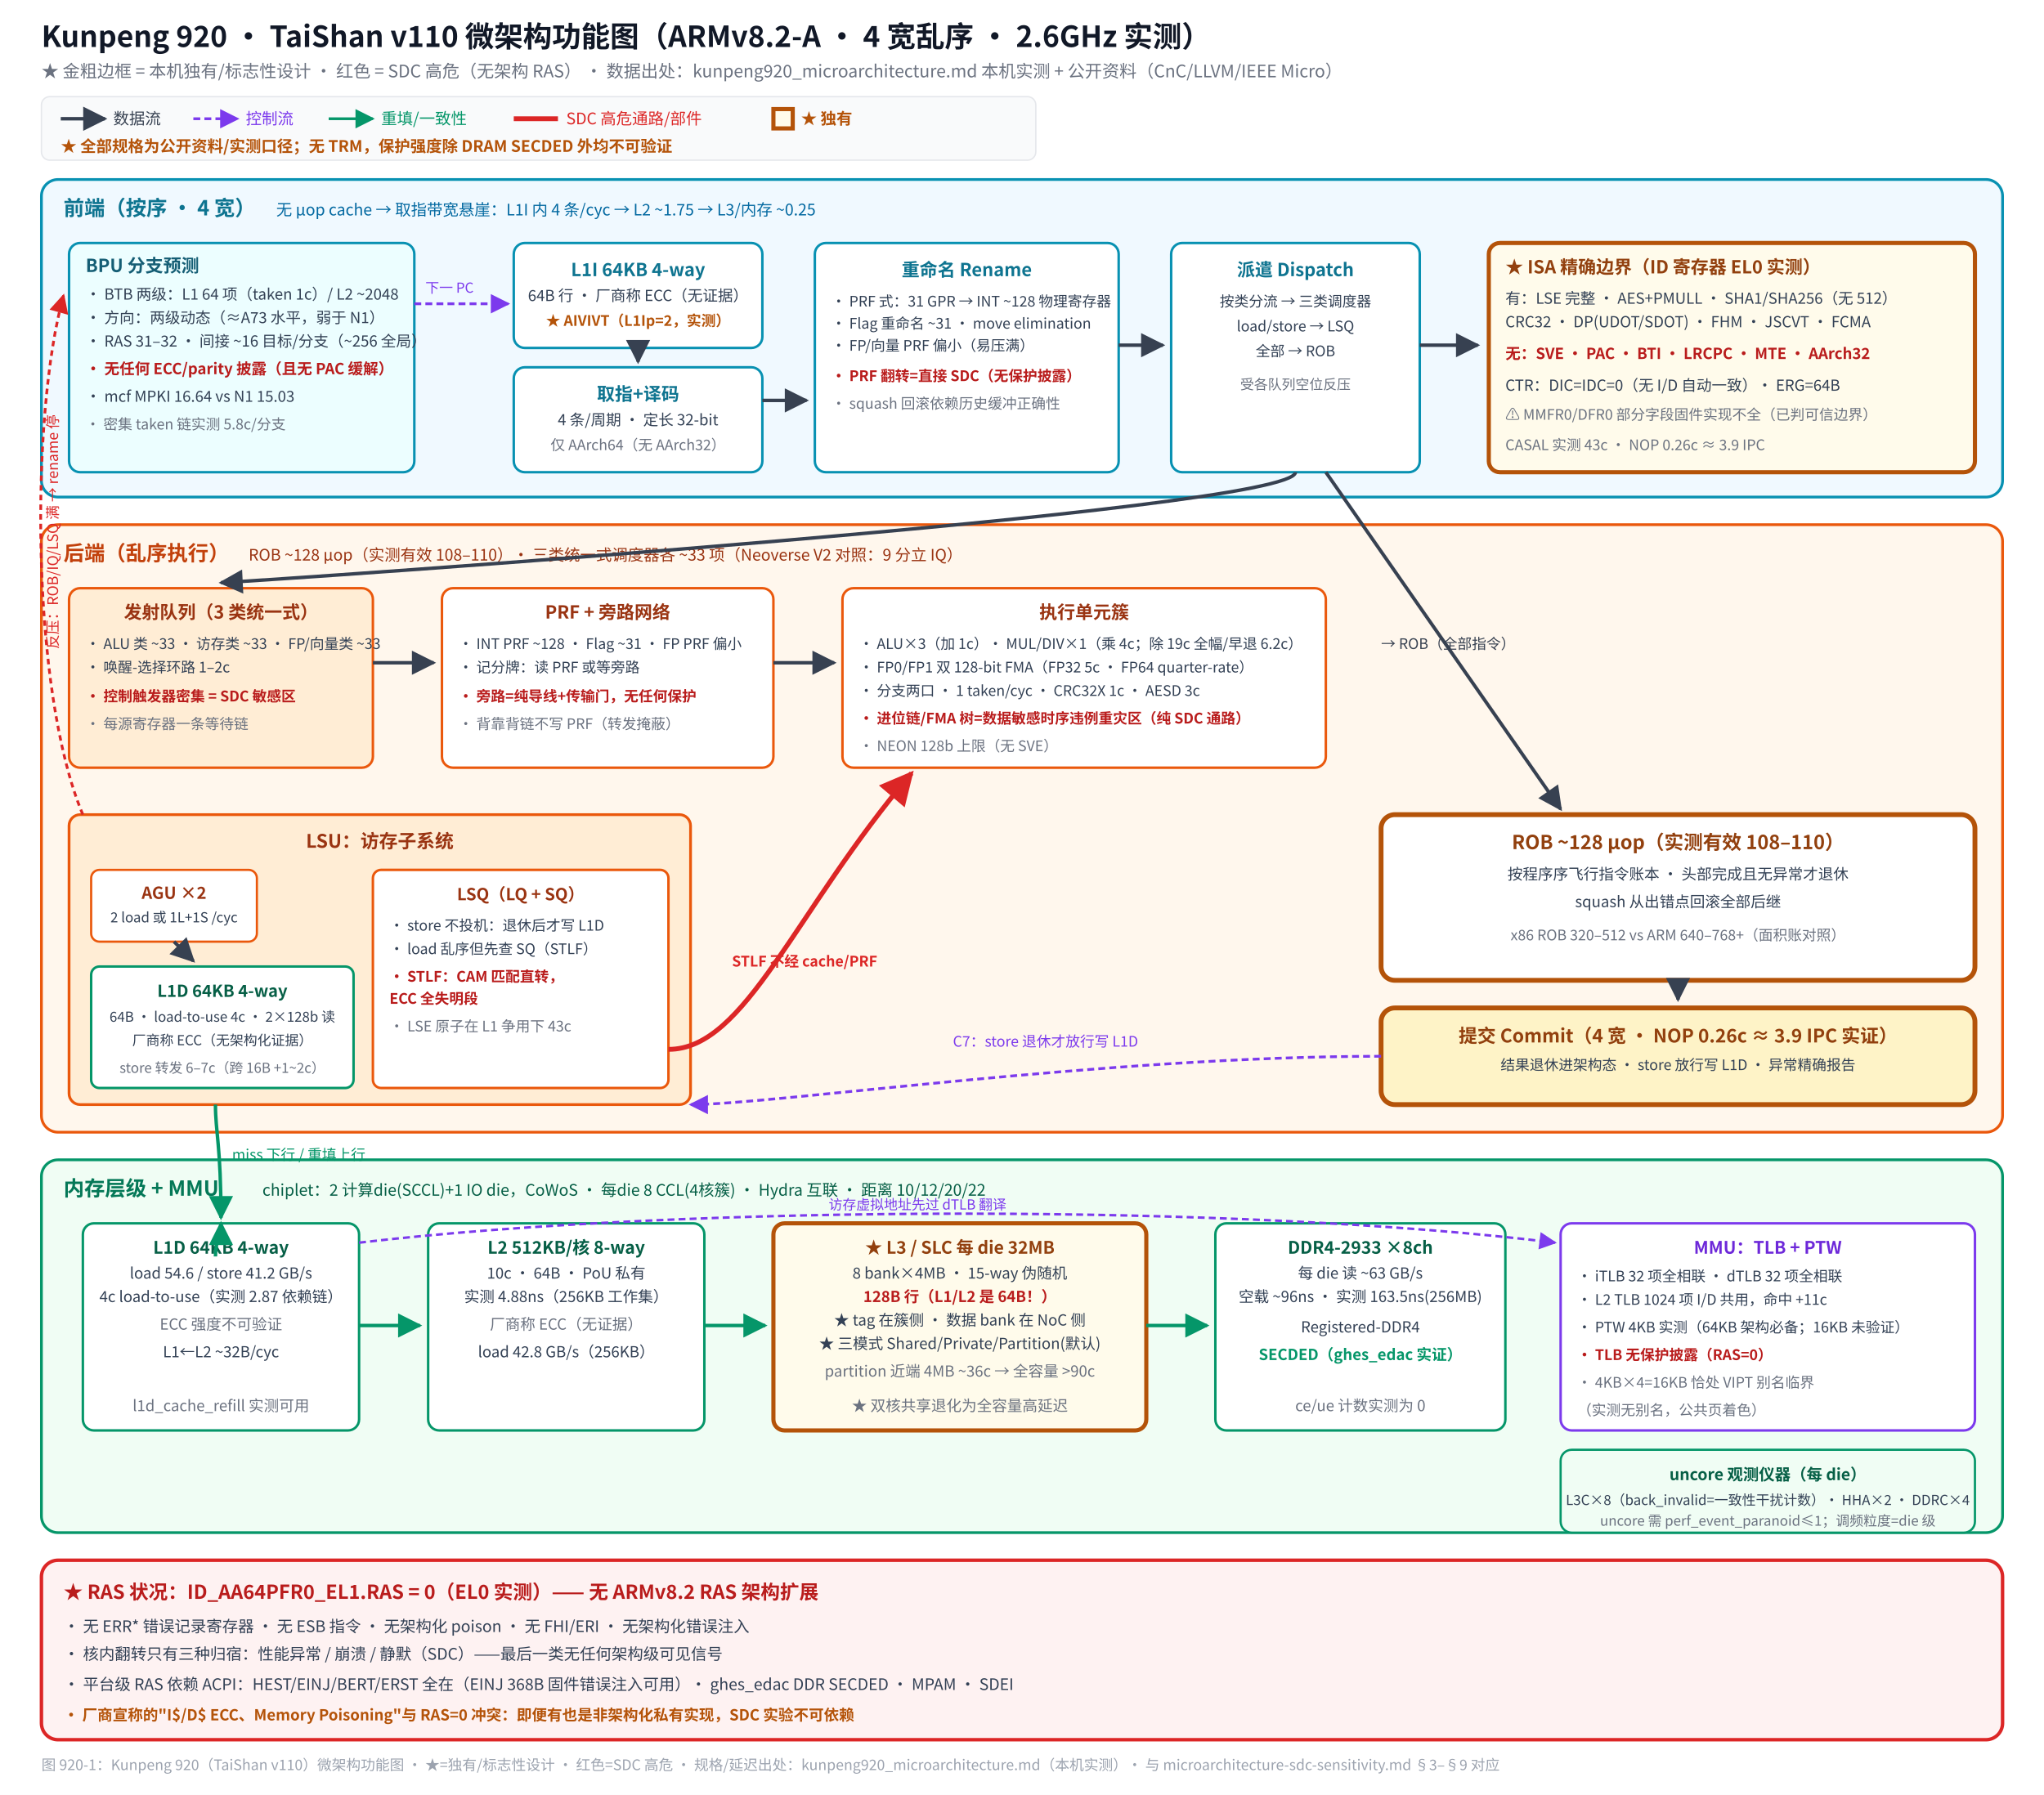
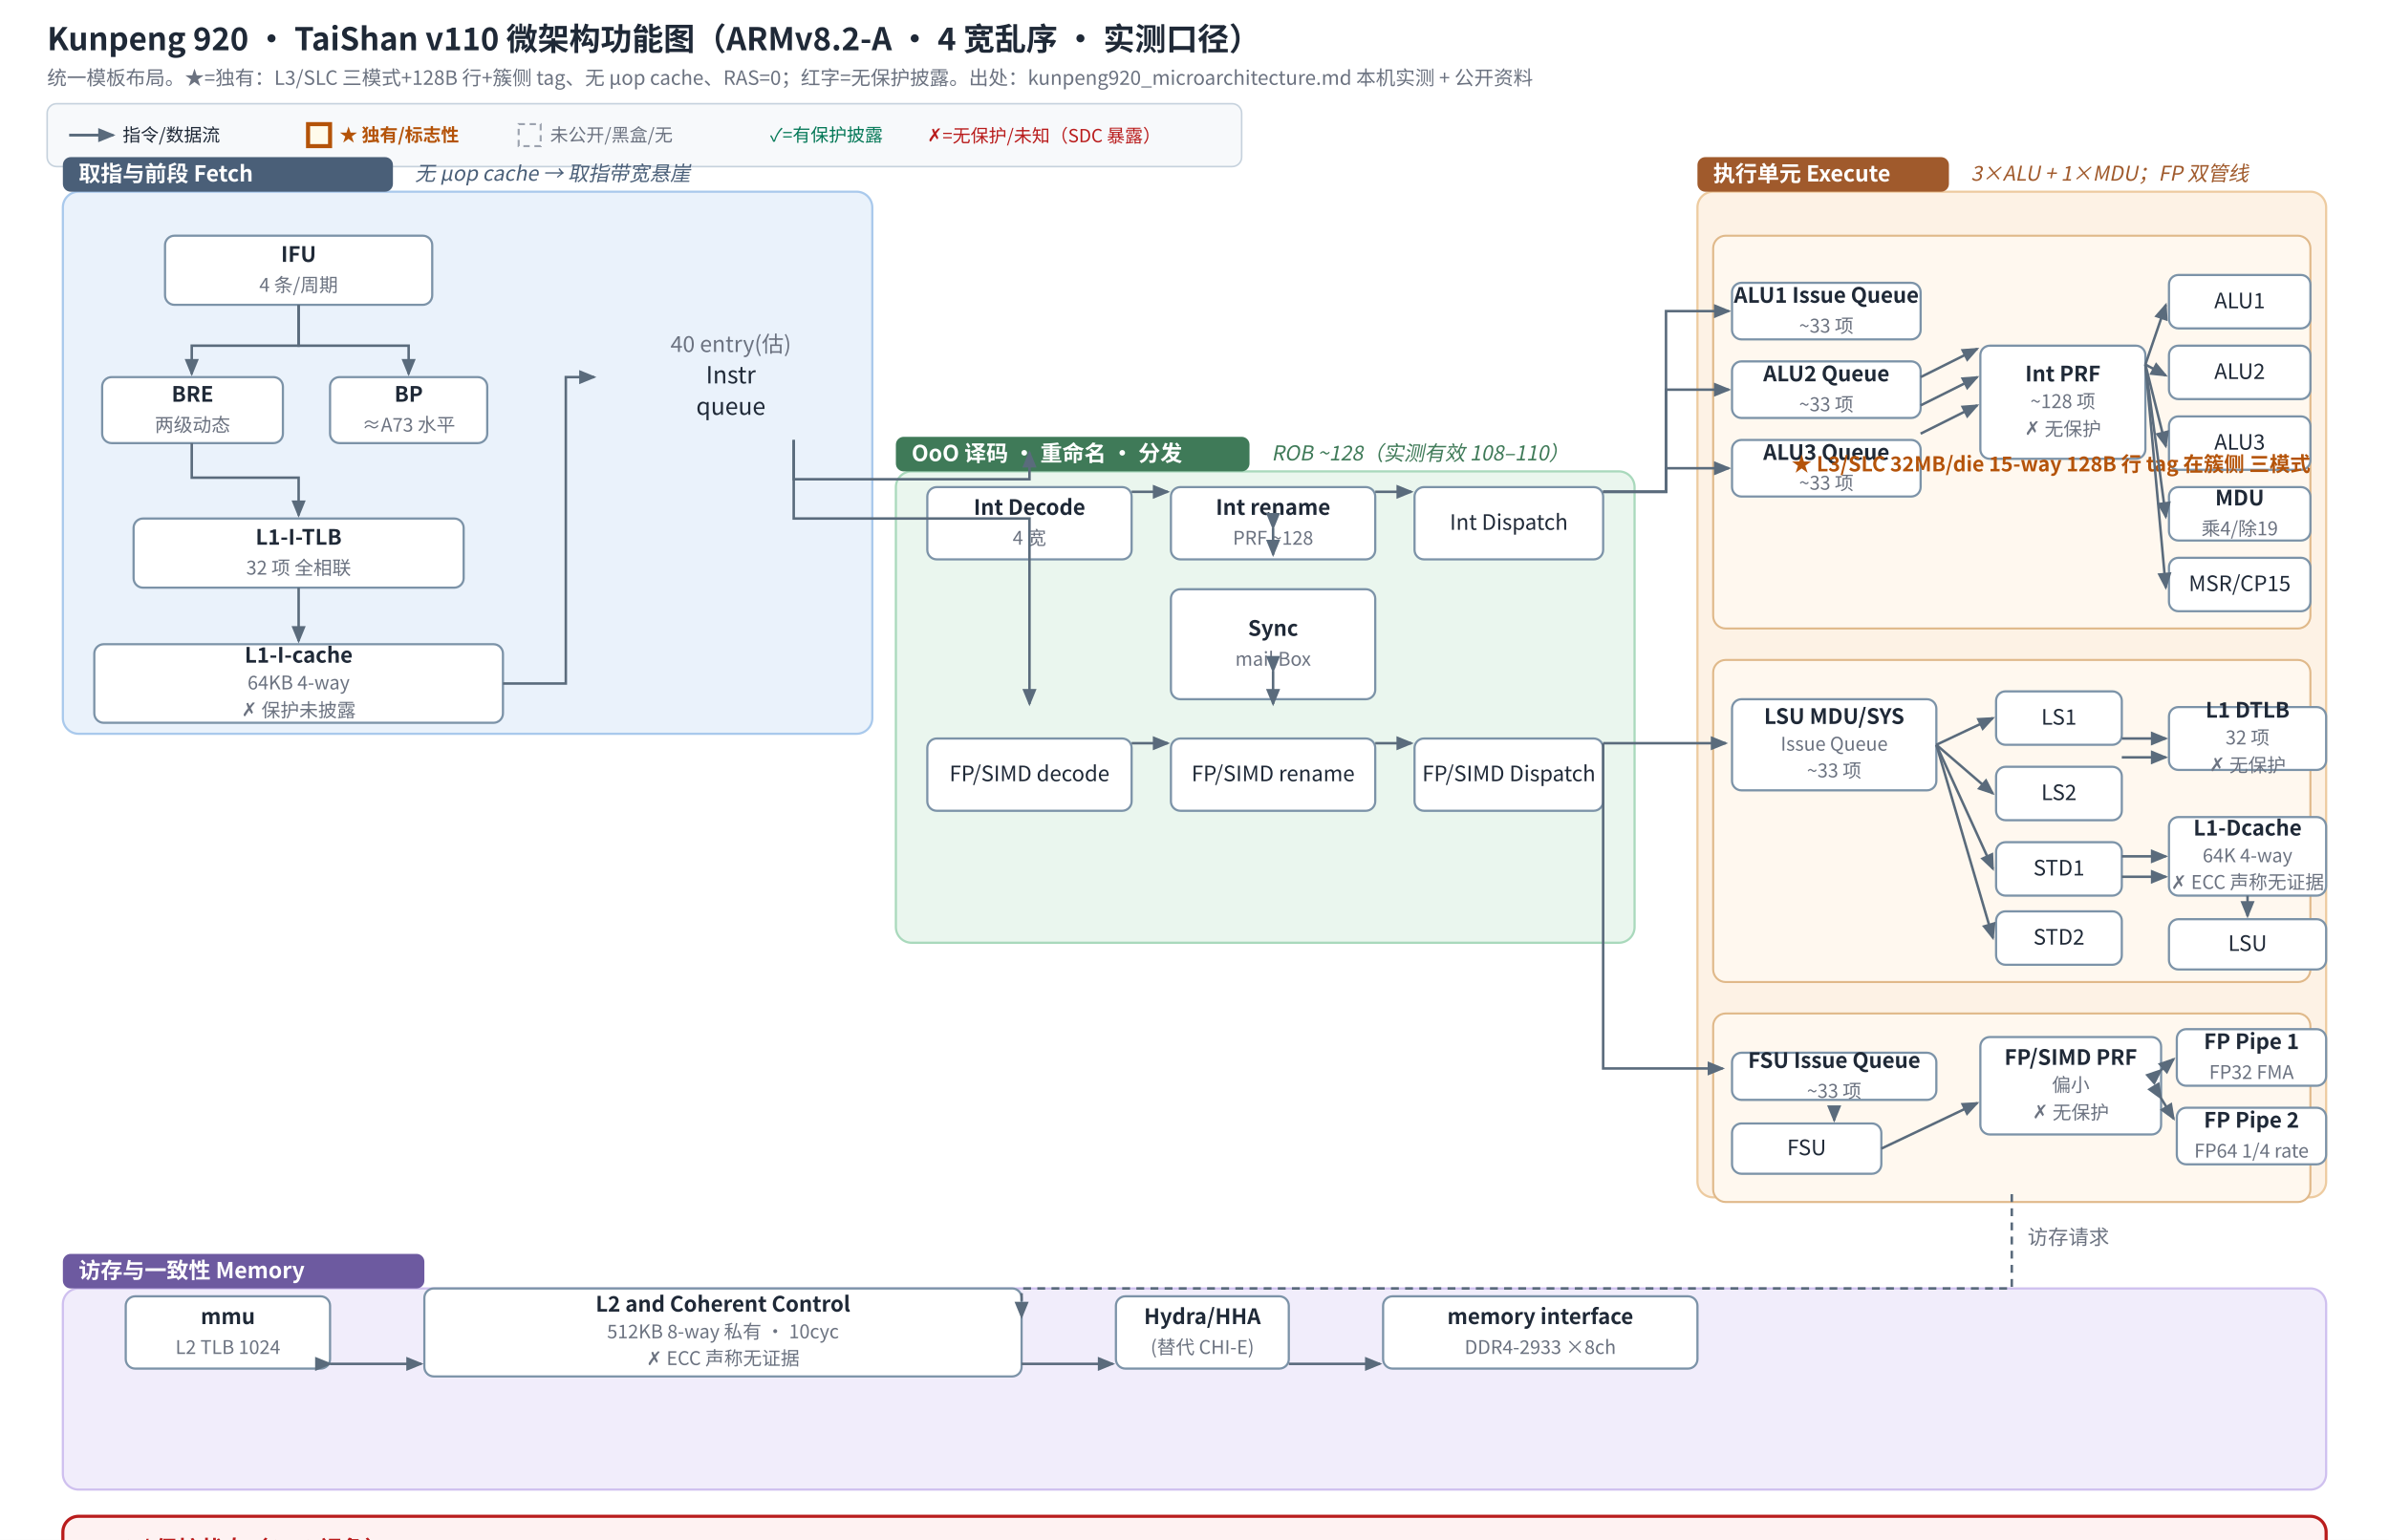
- <svg xmlns="http://www.w3.org/2000/svg" viewBox="0 0 1480 1300" width="1480" height="1300" font-family="-apple-system,'PingFang SC','Noto Sans CJK SC','Microsoft YaHei',sans-serif">
+ <svg xmlns="http://www.w3.org/2000/svg" viewBox="0 0 1520 980" width="1520" height="980" font-family="system-ui,'PingFang SC','Noto Sans CJK SC','Microsoft YaHei',sans-serif">
  <defs>
-     <marker id="arw" viewBox="0 0 10 10" refX="9" refY="5" markerWidth="7" markerHeight="7" orient="auto-start-reverse">
-       <path d="M 0 0 L 10 5 L 0 10 z" fill="#374151" />
+     <marker id="arr" markerWidth="11" markerHeight="9" refX="9.5" refY="4.5" orient="auto" markerUnits="userSpaceOnUse">
+       <path d="M0,0 L11,4.5 L0,9 Z" fill="#5a6b7c" />
    </marker>
-     <marker id="arwC" viewBox="0 0 10 10" refX="9" refY="5" markerWidth="7" markerHeight="7" orient="auto-start-reverse">
-       <path d="M 0 0 L 10 5 L 0 10 z" fill="#7c3aed" />
-     </marker>
-     <marker id="arwG" viewBox="0 0 10 10" refX="9" refY="5" markerWidth="7" markerHeight="7" orient="auto-start-reverse">
-       <path d="M 0 0 L 10 5 L 0 10 z" fill="#059669" />
-     </marker>
-     <marker id="arwR" viewBox="0 0 10 10" refX="9" refY="5" markerWidth="7" markerHeight="7" orient="auto-start-reverse">
-       <path d="M 0 0 L 10 5 L 0 10 z" fill="#dc2626" />
+     <marker id="arrR" markerWidth="11" markerHeight="9" refX="1.5" refY="4.5" orient="auto-start-reverse" markerUnits="userSpaceOnUse">
+       <path d="M11,0 L0,4.5 L11,9 Z" fill="#5a6b7c" />
    </marker>
  </defs>
-   <rect x="0" y="0" width="1480" height="1300" fill="#ffffff" />
-   <text x="30" y="34" font-size="21" font-weight="700" fill="#111827">Kunpeng 920 · TaiShan v110 微架构功能图（ARMv8.2-A · 4 宽乱序 · 2.6GHz 实测）</text>
-   <text x="30" y="56" font-size="12.5" fill="#6b7280">★ 金粗边框 = 本机独有/标志性设计 · 红色 = SDC 高危（无架构 RAS） · 数据出处：kunpeng920_microarchitecture.md 本机实测 + 公开资料（CnC/LLVM/IEEE Micro）</text>
+   <rect x="0" y="0" width="1520" height="980" fill="#ffffff" />
+   <text x="30" y="32" font-size="20" font-weight="700" fill="#1f2937">Kunpeng 920 · TaiShan v110 微架构功能图（ARMv8.2-A · 4 宽乱序 · 实测口径）</text>
+   <text x="30" y="54" font-size="12.5" fill="#6b7280">统一模板布局。★=独有：L3/SLC 三模式+128B 行+簇侧 tag、无 µop cache、RAS=0；红字=无保护披露。出处：kunpeng920_microarchitecture.md 本机实测 + 公开资料</text>
  <g font-size="11.5">
-     <rect x="30" y="70" width="720" height="46" rx="6" fill="#f9fafb" stroke="#e5e7eb" />
-     <line x1="44" y1="86" x2="76" y2="86" stroke="#374151" stroke-width="2.5" marker-end="url(#arw)" />
-     <text x="82" y="90" fill="#374151">数据流</text>
-     <line x1="140" y1="86" x2="172" y2="86" stroke="#7c3aed" stroke-width="2" stroke-dasharray="5 3" marker-end="url(#arwC)" />
-     <text x="178" y="90" fill="#7c3aed">控制流</text>
-     <line x1="238" y1="86" x2="270" y2="86" stroke="#059669" stroke-width="2" marker-end="url(#arwG)" />
-     <text x="276" y="90" fill="#059669">重填/一致性</text>
-     <line x1="372" y1="86" x2="404" y2="86" stroke="#dc2626" stroke-width="3.5" />
-     <text x="410" y="90" fill="#dc2626">SDC 高危通路/部件</text>
-     <rect x="560" y="79" width="14" height="14" fill="#fffbeb" stroke="#b45309" stroke-width="3" />
-     <text x="580" y="90" fill="#b45309" font-weight="600">★ 独有</text>
-     <text x="44" y="110" fill="#b45309" font-weight="600">★ 全部规格为公开资料/实测口径；无 TRM，保护强度除 DRAM SECDED 外均不可验证</text>
+     <rect x="30" y="66" width="760" height="40" rx="6" fill="#f7f9fb" stroke="#c6d2dd" />
+     <line x1="44" y1="86" x2="72" y2="86" stroke="#5a6b7c" stroke-width="1.8" marker-end="url(#arr)" />
+     <text x="78" y="90" fill="#1f2937">指令/数据流</text>
+     <rect x="196" y="79" width="14" height="14" fill="#fffbeb" stroke="#b45309" stroke-width="2.6" />
+     <text x="216" y="90" fill="#b45309" font-weight="600">★ 独有/标志性</text>
+     <rect x="330" y="79" width="14" height="14" fill="#f7f9fb" stroke="#9ca3af" stroke-width="1.3" stroke-dasharray="4,3" />
+     <text x="350" y="90" fill="#6b7280">未公开/黑盒/无</text>
+     <text x="490" y="90" fill="#047857">✓=有保护披露</text>
+     <text x="590" y="90" fill="#b91c1c">✗=无保护/未知（SDC 暴露）</text>
  </g>
-   <rect x="30" y="130" width="1420" height="230" rx="12" fill="#f0f9ff" stroke="#0891b2" stroke-width="2" />
-   <text x="46" y="156" font-size="15" font-weight="700" fill="#0e7490">前端（按序 · 4 宽）</text>
-   <text x="200" y="156" font-size="11.5" fill="#0369a1">无 µop cache → 取指带宽悬崖：L1I 内 4 条/cyc → L2 ~1.75 → L3/内存 ~0.25</text>
-   <g>
-     <rect x="50" y="176" width="250" height="166" rx="8" fill="#ecfeff" stroke="#0891b2" stroke-width="1.8" />
-     <text x="62" y="197" font-size="13" font-weight="700" fill="#155e75">BPU 分支预测</text>
-     <text x="62" y="217" font-size="11" fill="#334155">· BTB 两级：L1 64 项（taken 1c）/ L2 ~2048</text>
-     <text x="62" y="234" font-size="11" fill="#334155">· 方向：两级动态（≈A73 水平，弱于 N1）</text>
-     <text x="62" y="251" font-size="11" fill="#334155">· RAS 31–32 · 间接 ~16 目标/分支（~256 全局）</text>
-     <text x="62" y="271" font-size="11" font-weight="600" fill="#b91c1c">· 无任何 ECC/parity 披露（且无 PAC 缓解）</text>
-     <text x="62" y="291" font-size="11" fill="#334155">· mcf MPKI 16.64 vs N1 15.03</text>
-     <text x="62" y="311" font-size="10.5" fill="#6b7280">· 密集 taken 链实测 5.8c/分支</text>
-   </g>
-   <path d="M 300 220 C 330 220, 340 220, 368 220" fill="none" stroke="#7c3aed" stroke-width="2" stroke-dasharray="5 3" marker-end="url(#arwC)" />
-   <text x="308" y="212" font-size="10" fill="#7c3aed">下一 PC</text>
-   <g>
-     <rect x="372" y="176" width="180" height="76" rx="8" fill="#ffffff" stroke="#0891b2" stroke-width="1.8" />
-     <text x="462" y="200" text-anchor="middle" font-size="13" font-weight="700" fill="#0e7490">L1I 64KB 4-way</text>
-     <text x="462" y="218" text-anchor="middle" font-size="11" fill="#334155">64B 行 · 厂商称 ECC（无证据）</text>
-     <text x="462" y="236" text-anchor="middle" font-size="10.5" font-weight="600" fill="#b45309">★ AIVIVT（L1Ip=2，实测）</text>
-   </g>
-   <g>
-     <rect x="372" y="266" width="180" height="76" rx="8" fill="#ffffff" stroke="#0891b2" stroke-width="1.8" />
-     <text x="462" y="290" text-anchor="middle" font-size="13" font-weight="700" fill="#0e7490">取指+译码</text>
-     <text x="462" y="308" text-anchor="middle" font-size="11" fill="#334155">4 条/周期 · 定长 32-bit</text>
-     <text x="462" y="326" text-anchor="middle" font-size="10.5" fill="#6b7280">仅 AArch64（无 AArch32）</text>
-   </g>
-   <line x1="462" y1="252" x2="462" y2="262" stroke="#374151" stroke-width="2.5" marker-end="url(#arw)" />
-   <g>
-     <rect x="590" y="176" width="220" height="166" rx="8" fill="#ffffff" stroke="#0891b2" stroke-width="1.8" />
-     <text x="700" y="200" text-anchor="middle" font-size="13" font-weight="700" fill="#0e7490">重命名 Rename</text>
-     <text x="602" y="222" font-size="10.5" fill="#334155">· PRF 式：31 GPR → INT ~128 物理寄存器</text>
-     <text x="602" y="238" font-size="10.5" fill="#334155">· Flag 重命名 ~31 · move elimination</text>
-     <text x="602" y="254" font-size="10.5" fill="#334155">· FP/向量 PRF 偏小（易压满）</text>
-     <text x="602" y="276" font-size="10.5" font-weight="600" fill="#b91c1c">· PRF 翻转=直接 SDC（无保护披露）</text>
-     <text x="602" y="296" font-size="10.5" fill="#6b7280">· squash 回滚依赖历史缓冲正确性</text>
-   </g>
-   <line x1="552" y1="290" x2="584" y2="290" stroke="#374151" stroke-width="2.5" marker-end="url(#arw)" />
-   <g>
-     <rect x="848" y="176" width="180" height="166" rx="8" fill="#ffffff" stroke="#0891b2" stroke-width="1.8" />
-     <text x="938" y="200" text-anchor="middle" font-size="13" font-weight="700" fill="#0e7490">派遣 Dispatch</text>
-     <text x="938" y="222" text-anchor="middle" font-size="10.5" fill="#334155">按类分流 → 三类调度器</text>
-     <text x="938" y="240" text-anchor="middle" font-size="10.5" fill="#334155">load/store → LSQ</text>
-     <text x="938" y="258" text-anchor="middle" font-size="10.5" fill="#334155">全部 → ROB</text>
-     <text x="938" y="282" text-anchor="middle" font-size="10" fill="#6b7280">受各队列空位反压</text>
-   </g>
-   <line x1="810" y1="250" x2="842" y2="250" stroke="#374151" stroke-width="2.5" marker-end="url(#arw)" />
-   <g>
-     <rect x="1078" y="176" width="352" height="166" rx="8" fill="#fffbeb" stroke="#b45309" stroke-width="3" />
-     <text x="1090" y="198" font-size="13" font-weight="700" fill="#92400e">★ ISA 精确边界（ID 寄存器 EL0 实测）</text>
-     <text x="1090" y="220" font-size="11" fill="#334155">有：LSE 完整 · AES+PMULL · SHA1/SHA256（无 512）</text>
-     <text x="1090" y="237" font-size="11" fill="#334155">　　CRC32 · DP(UDOT/SDOT) · FHM · JSCVT · FCMA</text>
-     <text x="1090" y="260" font-size="11" font-weight="600" fill="#b91c1c">无：SVE · PAC · BTI · LRCPC · MTE · AArch32</text>
-     <text x="1090" y="283" font-size="11" fill="#334155">CTR：DIC=IDC=0（无 I/D 自动一致）· ERG=64B</text>
-     <text x="1090" y="304" font-size="10.5" fill="#6b7280">⚠ MMFR0/DFR0 部分字段固件实现不全（已判可信边界）</text>
-     <text x="1090" y="326" font-size="10.5" fill="#6b7280">CASAL 实测 43c · NOP 0.26c ≈ 3.9 IPC</text>
-   </g>
-   <line x1="1028" y1="250" x2="1070" y2="250" stroke="#374151" stroke-width="2.5" marker-end="url(#arw)" />
-   <rect x="30" y="380" width="1420" height="440" rx="12" fill="#fff7ed" stroke="#ea580c" stroke-width="2" />
-   <text x="46" y="406" font-size="15" font-weight="700" fill="#c2410c">后端（乱序执行）</text>
-   <text x="180" y="406" font-size="11.5" fill="#9a3412">ROB ~128 µop（实测有效 108–110）· 三类统一式调度器各 ~33 项（Neoverse V2 对照：9 分立 IQ）</text>
-   <g>
-     <rect x="50" y="426" width="220" height="130" rx="8" fill="#ffedd5" stroke="#ea580c" stroke-width="1.8" />
-     <text x="160" y="448" text-anchor="middle" font-size="13" font-weight="700" fill="#9a3412">发射队列（3 类统一式）</text>
-     <text x="62" y="470" font-size="10.5" fill="#334155">· ALU 类 ~33 · 访存类 ~33 · FP/向量类 ~33</text>
-     <text x="62" y="487" font-size="10.5" fill="#334155">· 唤醒-选择环路 1–2c</text>
-     <text x="62" y="508" font-size="10.5" font-weight="600" fill="#b91c1c">· 控制触发器密集 = SDC 敏感区</text>
-     <text x="62" y="528" font-size="10.5" fill="#6b7280">· 每源寄存器一条等待链</text>
-   </g>
-   <g>
-     <rect x="320" y="426" width="240" height="130" rx="8" fill="#ffffff" stroke="#ea580c" stroke-width="1.8" />
-     <text x="440" y="448" text-anchor="middle" font-size="13" font-weight="700" fill="#9a3412">PRF + 旁路网络</text>
-     <text x="332" y="470" font-size="10.5" fill="#334155">· INT PRF ~128 · Flag ~31 · FP PRF 偏小</text>
-     <text x="332" y="487" font-size="10.5" fill="#334155">· 记分牌：读 PRF 或等旁路</text>
-     <text x="332" y="508" font-size="10.5" font-weight="600" fill="#b91c1c">· 旁路=纯导线+传输门，无任何保护</text>
-     <text x="332" y="528" font-size="10.5" fill="#6b7280">· 背靠背链不写 PRF（转发掩蔽）</text>
-   </g>
-   <g>
-     <rect x="610" y="426" width="350" height="130" rx="8" fill="#ffffff" stroke="#ea580c" stroke-width="1.8" />
-     <text x="785" y="448" text-anchor="middle" font-size="13" font-weight="700" fill="#9a3412">执行单元簇</text>
-     <text x="622" y="470" font-size="10.5" fill="#334155">· ALU×3（加 1c）· MUL/DIV×1（乘 4c；除 19c 全幅/早退 6.2c）</text>
-     <text x="622" y="487" font-size="10.5" fill="#334155">· FP0/FP1 双 128-bit FMA（FP32 5c · FP64 quarter-rate）</text>
-     <text x="622" y="504" font-size="10.5" fill="#334155">· 分支两口 · 1 taken/cyc · CRC32X 1c · AESD 3c</text>
-     <text x="622" y="524" font-size="10.5" font-weight="600" fill="#b91c1c">· 进位链/FMA 树=数据敏感时序违例重灾区（纯 SDC 通路）</text>
-     <text x="622" y="544" font-size="10.5" fill="#6b7280">· NEON 128b 上限（无 SVE）</text>
-   </g>
-   <line x1="270" y1="480" x2="314" y2="480" stroke="#374151" stroke-width="2.5" marker-end="url(#arw)" />
-   <line x1="560" y1="480" x2="604" y2="480" stroke="#374151" stroke-width="2.5" marker-end="url(#arw)" />
-   <g>
-     <rect x="50" y="590" width="450" height="210" rx="8" fill="#ffedd5" stroke="#ea580c" stroke-width="2" />
-     <text x="275" y="614" text-anchor="middle" font-size="13.5" font-weight="700" fill="#9a3412">LSU：访存子系统</text>
-     <rect x="66" y="630" width="120" height="52" rx="6" fill="#ffffff" stroke="#ea580c" stroke-width="1.6" />
-     <text x="126" y="651" text-anchor="middle" font-size="12" font-weight="700" fill="#9a3412">AGU ×2</text>
-     <text x="126" y="668" text-anchor="middle" font-size="10" fill="#334155">2 load 或 1L+1S /cyc</text>
-     <rect x="66" y="700" width="190" height="88" rx="6" fill="#ffffff" stroke="#059669" stroke-width="1.8" />
-     <text x="161" y="722" text-anchor="middle" font-size="12" font-weight="700" fill="#065f46">L1D 64KB 4-way</text>
-     <text x="161" y="740" text-anchor="middle" font-size="10" fill="#334155">64B · load-to-use 4c · 2×128b 读</text>
-     <text x="161" y="757" text-anchor="middle" font-size="10" fill="#334155">厂商称 ECC（无架构化证据）</text>
-     <text x="161" y="777" text-anchor="middle" font-size="10" fill="#6b7280">store 转发 6–7c（跨 16B +1~2c）</text>
-     <rect x="270" y="630" width="214" height="158" rx="6" fill="#ffffff" stroke="#ea580c" stroke-width="1.8" />
-     <text x="377" y="652" text-anchor="middle" font-size="12" font-weight="700" fill="#9a3412">LSQ（LQ + SQ）</text>
-     <text x="282" y="674" font-size="10.5" fill="#334155">· store 不投机：退休后才写 L1D</text>
-     <text x="282" y="691" font-size="10.5" fill="#334155">· load 乱序但先查 SQ（STLF）</text>
-     <text x="282" y="711" font-size="10.5" font-weight="600" fill="#b91c1c">· STLF：CAM 匹配直转，</text>
-     <text x="282" y="727" font-size="10.5" font-weight="600" fill="#b91c1c">　ECC 全失明段</text>
-     <text x="282" y="747" font-size="10.5" fill="#6b7280">· LSE 原子在 L1 争用下 43c</text>
-   </g>
-   <path d="M 484 760 C 540 760, 575 660, 660 560" fill="none" stroke="#dc2626" stroke-width="3.5" marker-end="url(#arwR)" />
-   <text x="530" y="700" font-size="10.5" font-weight="700" fill="#dc2626">STLF 不经 cache/PRF</text>
-   <line x1="126" y1="682" x2="140" y2="696" stroke="#374151" stroke-width="2.5" marker-end="url(#arw)" />
-   <g>
-     <rect x="1000" y="590" width="430" height="120" rx="10" fill="#ffffff" stroke="#b45309" stroke-width="3.5" />
-     <text x="1215" y="615" text-anchor="middle" font-size="14" font-weight="700" fill="#92400e">ROB ~128 µop（实测有效 108–110）</text>
-     <text x="1215" y="637" text-anchor="middle" font-size="11" fill="#334155">按程序序飞行指令账本 · 头部完成且无异常才退休</text>
-     <text x="1215" y="657" text-anchor="middle" font-size="11" fill="#334155">squash 从出错点回滚全部后继</text>
-     <text x="1215" y="681" text-anchor="middle" font-size="10.5" fill="#6b7280">x86 ROB 320–512 vs ARM 640–768+（面积账对照）</text>
-   </g>
-   <g>
-     <rect x="1000" y="730" width="430" height="70" rx="10" fill="#fef3c7" stroke="#b45309" stroke-width="3.5" />
-     <text x="1215" y="755" text-anchor="middle" font-size="13.5" font-weight="700" fill="#92400e">提交 Commit（4 宽 · NOP 0.26c ≈ 3.9 IPC 实证）</text>
-     <text x="1215" y="775" text-anchor="middle" font-size="10.5" fill="#334155">结果退休进架构态 · store 放行写 L1D · 异常精确报告</text>
-   </g>
-   <line x1="1215" y1="710" x2="1215" y2="724" stroke="#374151" stroke-width="2.5" marker-end="url(#arw)" />
-   <path d="M 1000 765 C 800 765, 560 800, 500 800" fill="none" stroke="#7c3aed" stroke-width="2" stroke-dasharray="5 3" marker-end="url(#arwC)" />
-   <text x="690" y="758" font-size="10.5" fill="#7c3aed">C7：store 退休才放行写 L1D</text>
-   <path d="M 938 342 C 938 370, 200 420, 160 422" fill="none" stroke="#374151" stroke-width="2.5" marker-end="url(#arw)" />
-   <line x1="960" y1="342" x2="1130" y2="586" stroke="#374151" stroke-width="2.5" marker-end="url(#arw)" />
-   <text x="1000" y="470" font-size="10.5" fill="#374151">→ ROB（全部指令）</text>
-   <path d="M 60 590 C 22 500, 22 300, 46 214" fill="none" stroke="#dc2626" stroke-width="2" stroke-dasharray="4 3" marker-end="url(#arwR)" />
-   <text x="42" y="470" font-size="10.5" fill="#dc2626" transform="rotate(-90 42 470)">反压：ROB/IQ/LSQ 满 → rename 停</text>
-   <rect x="30" y="840" width="1420" height="270" rx="12" fill="#f0fdf4" stroke="#059669" stroke-width="2" />
-   <text x="46" y="866" font-size="15" font-weight="700" fill="#047857">内存层级 + MMU</text>
-   <text x="190" y="866" font-size="11.5" fill="#065f46">chiplet：2 计算die(SCCL)+1 IO die，CoWoS · 每die 8 CCL(4核簇) · Hydra 互联 · 距离 10/12/20/22</text>
-   <g font-size="11">
-     <rect x="60" y="886" width="200" height="150" rx="8" fill="#ffffff" stroke="#059669" stroke-width="1.8" />
-     <text x="160" y="908" text-anchor="middle" font-size="12.5" font-weight="700" fill="#065f46">L1D 64KB 4-way</text>
-     <text x="160" y="926" text-anchor="middle" fill="#334155">load 54.6 / store 41.2 GB/s</text>
-     <text x="160" y="943" text-anchor="middle" fill="#334155">4c load-to-use（实测 2.87 依赖链）</text>
-     <text x="160" y="963" text-anchor="middle" fill="#6b7280">ECC 强度不可验证</text>
-     <text x="160" y="983" text-anchor="middle" fill="#334155">L1←L2 ~32B/cyc</text>
-     <text x="160" y="1022" text-anchor="middle" fill="#6b7280">l1d_cache_refill 实测可用</text>
-     <rect x="310" y="886" width="200" height="150" rx="8" fill="#ffffff" stroke="#059669" stroke-width="1.8" />
-     <text x="410" y="908" text-anchor="middle" font-size="12.5" font-weight="700" fill="#065f46">L2 512KB/核 8-way</text>
-     <text x="410" y="926" text-anchor="middle" fill="#334155">10c · 64B · PoU 私有</text>
-     <text x="410" y="943" text-anchor="middle" fill="#334155">实测 4.88ns（256KB 工作集）</text>
-     <text x="410" y="963" text-anchor="middle" fill="#6b7280">厂商称 ECC（无证据）</text>
-     <text x="410" y="983" text-anchor="middle" fill="#334155">load 42.8 GB/s（256KB）</text>
-     <rect x="560" y="886" width="270" height="150" rx="8" fill="#fffbeb" stroke="#b45309" stroke-width="3" />
-     <text x="695" y="908" text-anchor="middle" font-size="12.5" font-weight="700" fill="#92400e">★ L3 / SLC 每 die 32MB</text>
-     <text x="695" y="926" text-anchor="middle" fill="#334155">8 bank×4MB · 15-way 伪随机</text>
-     <text x="695" y="943" text-anchor="middle" font-weight="600" fill="#b91c1c">128B 行（L1/L2 是 64B！）</text>
-     <text x="695" y="960" text-anchor="middle" fill="#334155">★ tag 在簇侧 · 数据 bank 在 NoC 侧</text>
-     <text x="695" y="977" text-anchor="middle" fill="#334155">★ 三模式 Shared/Private/Partition(默认)</text>
-     <text x="695" y="997" text-anchor="middle" fill="#6b7280">partition 近端 4MB ~36c → 全容量 &gt;90c</text>
-     <text x="695" y="1022" text-anchor="middle" fill="#6b7280">★ 双核共享退化为全容量高延迟</text>
-     <rect x="880" y="886" width="210" height="150" rx="8" fill="#ffffff" stroke="#059669" stroke-width="1.8" />
-     <text x="985" y="908" text-anchor="middle" font-size="12.5" font-weight="700" fill="#065f46">DDR4-2933 ×8ch</text>
-     <text x="985" y="926" text-anchor="middle" fill="#334155">每 die 读 ~63 GB/s</text>
-     <text x="985" y="943" text-anchor="middle" fill="#334155">空载 ~96ns · 实测 163.5ns(256MB)</text>
-     <text x="985" y="965" text-anchor="middle" fill="#334155">Registered-DDR4</text>
-     <text x="985" y="985" text-anchor="middle" font-weight="600" fill="#059669">SECDED（ghes_edac 实证）</text>
-     <text x="985" y="1022" text-anchor="middle" fill="#6b7280">ce/ue 计数实测为 0</text>
-   </g>
-   <line x1="260" y1="960" x2="304" y2="960" stroke="#059669" stroke-width="2.5" marker-end="url(#arwG)" />
-   <line x1="510" y1="960" x2="554" y2="960" stroke="#059669" stroke-width="2.5" marker-end="url(#arwG)" />
-   <line x1="830" y1="960" x2="874" y2="960" stroke="#059669" stroke-width="2.5" marker-end="url(#arwG)" />
-   <g>
-     <rect x="1130" y="886" width="300" height="150" rx="8" fill="#ffffff" stroke="#7c3aed" stroke-width="1.8" />
-     <text x="1280" y="908" text-anchor="middle" font-size="12.5" font-weight="700" fill="#6d28d9">MMU：TLB + PTW</text>
-     <text x="1142" y="928" font-size="10.5" fill="#334155">· iTLB 32 项全相联 · dTLB 32 项全相联</text>
-     <text x="1142" y="945" font-size="10.5" fill="#334155">· L2 TLB 1024 项 I/D 共用，命中 +11c</text>
-     <text x="1142" y="965" font-size="10.5" fill="#334155">· PTW 4KB 实测（64KB 架构必备；16KB 未验证）</text>
-     <text x="1142" y="985" font-size="10.5" font-weight="600" fill="#b91c1c">· TLB 无保护披露（RAS=0）</text>
-     <text x="1142" y="1005" font-size="10.5" fill="#6b7280">· 4KB×4=16KB 恰处 VIPT 别名临界</text>
-     <text x="1142" y="1025" font-size="10.5" fill="#6b7280">　（实测无别名，公共页着色）</text>
-   </g>
-   <path d="M 260 900 C 500 872, 900 872, 1126 900" fill="none" stroke="#7c3aed" stroke-width="1.8" stroke-dasharray="5 3" marker-end="url(#arwC)" />
-   <text x="600" y="876" font-size="10" fill="#7c3aed">访存虚拟地址先过 dTLB 翻译</text>
-   <path d="M 156 860 C 156 850, 160 840, 160 836" fill="none" stroke="#059669" stroke-width="2.5" marker-end="url(#arwG)" transform="translate(0,50)" />
-   <path d="M 156 800 C 156 820, 160 830, 160 882" fill="none" stroke="#059669" stroke-width="2.5" marker-end="url(#arwG)" />
-   <text x="168" y="840" font-size="10.5" fill="#059669">miss 下行 / 重填上行</text>
-   <g>
-     <rect x="30" y="1130" width="1420" height="130" rx="12" fill="#fef2f2" stroke="#dc2626" stroke-width="2.5" />
-     <text x="46" y="1158" font-size="14" font-weight="700" fill="#b91c1c">★ RAS 状况：ID_AA64PFR0_EL1.RAS = 0（EL0 实测）—— 无 ARMv8.2 RAS 架构扩展</text>
-     <text x="46" y="1182" font-size="11.5" fill="#334155">· 无 ERR* 错误记录寄存器 · 无 ESB 指令 · 无架构化 poison · 无 FHI/ERI · 无架构化错误注入</text>
-     <text x="46" y="1202" font-size="11.5" fill="#334155">· 核内翻转只有三种归宿：性能异常 / 崩溃 / 静默（SDC）——最后一类无任何架构级可见信号</text>
-     <text x="46" y="1224" font-size="11.5" fill="#334155">· 平台级 RAS 依赖 ACPI：HEST/EINJ/BERT/ERST 全在（EINJ 368B 固件错误注入可用）· ghes_edac DDR SECDED · MPAM · SDEI</text>
-     <text x="46" y="1246" font-size="11" font-weight="600" fill="#b45309">· 厂商宣称的"I$/D$ ECC、Memory Poisoning"与 RAS=0 冲突：即便有也是非架构化私有实现，SDC 实验不可依赖</text>
-   </g>
-   <g>
-     <rect x="1130" y="1050" width="300" height="60" rx="8" fill="#f0fdf4" stroke="#059669" stroke-width="1.6" />
-     <text x="1280" y="1072" text-anchor="middle" font-size="11.5" font-weight="700" fill="#065f46">uncore 观测仪器（每 die）</text>
-     <text x="1280" y="1090" text-anchor="middle" font-size="10" fill="#334155">L3C×8（back_invalid=一致性干扰计数）· HHA×2 · DDRC×4</text>
-     <text x="1280" y="1105" text-anchor="middle" font-size="10" fill="#6b7280">uncore 需 perf_event_paranoid≤1；调频粒度=die 级</text>
-   </g>
-   <text x="30" y="1282" font-size="10.5" fill="#9ca3af">图 920-1：Kunpeng 920（TaiShan v110）微架构功能图 · ★=独有/标志性设计 · 红色=SDC 高危 · 规格/延迟出处：kunpeng920_microarchitecture.md（本机实测）· 与 microarchitecture-sdc-sensitivity.md §3–§9 对应</text>
+   <rect x="40" y="122" width="515" height="345" rx="10" fill="#eaf2fb" stroke="#a9c9ec" stroke-width="1.4" />
+   <rect x="40" y="100" width="210" height="22" rx="5" fill="#4a5f78" />
+   <text x="50" y="115.5" font-size="14" fill="#ffffff" font-weight="600">取指与前段 Fetch</text>
+   <text x="264" y="115" font-size="13" fill="#4a5f78" font-style="italic">无 µop cache → 取指带宽悬崖</text>
+   <rect x="570" y="300" width="470" height="300" rx="10" fill="#eaf6ee" stroke="#a9d9bc" stroke-width="1.4" />
+   <rect x="570" y="278" width="225" height="22" rx="5" fill="#3f7a58" />
+   <text x="580" y="293.5" font-size="14" fill="#ffffff" font-weight="600">OoO 译码 · 重命名 · 分发</text>
+   <text x="809" y="293" font-size="13" fill="#3f7a58" font-style="italic">ROB ~128（实测有效 108–110）</text>
+   <rect x="1080" y="122" width="400" height="640" rx="10" fill="#fdf2e5" stroke="#edcba0" stroke-width="1.4" />
+   <rect x="1080" y="100" width="160" height="22" rx="5" fill="#a05a2c" />
+   <text x="1090" y="115.5" font-size="14" fill="#ffffff" font-weight="600">执行单元 Execute</text>
+   <text x="1254" y="115" font-size="13" fill="#a05a2c" font-style="italic">3×ALU + 1×MDU；FP 双管线</text>
+   <rect x="40" y="820" width="1440" height="128" rx="10" fill="#f1edfb" stroke="#cfc0ef" stroke-width="1.4" />
+   <rect x="40" y="798" width="230" height="22" rx="5" fill="#6d5aa0" />
+   <text x="50" y="813.5" font-size="14" fill="#ffffff" font-weight="600">访存与一致性 Memory</text>
+   <rect x="105" y="150" width="170" height="44" rx="6" fill="#ffffff" stroke="#7c93a8" stroke-width="1.4" />
+   <text x="190.0" y="166.68" font-size="13.5" fill="#1f2937" text-anchor="middle" font-weight="600">IFU</text>
+   <text x="190.0" y="185.68" font-size="12.0" fill="#6b7280" text-anchor="middle">4 条/周期</text>
+   <rect x="65" y="240" width="115" height="42" rx="6" fill="#ffffff" stroke="#7c93a8" stroke-width="1.4" />
+   <text x="122.5" y="255.68" font-size="13.5" fill="#1f2937" text-anchor="middle" font-weight="600">BRE</text>
+   <text x="122.5" y="274.68" font-size="12.0" fill="#6b7280" text-anchor="middle">两级动态</text>
+   <rect x="210" y="240" width="100" height="42" rx="6" fill="#ffffff" stroke="#7c93a8" stroke-width="1.4" />
+   <text x="260.0" y="255.68" font-size="13.5" fill="#1f2937" text-anchor="middle" font-weight="600">BP</text>
+   <text x="260.0" y="274.68" font-size="12.0" fill="#6b7280" text-anchor="middle">≈A73 水平</text>
+   <rect x="85" y="330" width="210" height="44" rx="6" fill="#ffffff" stroke="#7c93a8" stroke-width="1.4" />
+   <text x="190.0" y="346.68" font-size="13.5" fill="#1f2937" text-anchor="middle" font-weight="600">L1-I-TLB</text>
+   <text x="190.0" y="365.68" font-size="12.0" fill="#6b7280" text-anchor="middle">32 项 全相联</text>
+   <rect x="60" y="410" width="260" height="50" rx="6" fill="#ffffff" stroke="#7c93a8" stroke-width="1.4" />
+   <text x="190.0" y="421.74" font-size="13.5" fill="#1f2937" text-anchor="middle" font-weight="600">L1-I-cache</text>
+   <text x="190.0" y="438.74" font-size="12.0" fill="#6b7280" text-anchor="middle">64KB 4-way</text>
+   <text x="190.0" y="455.74" font-size="12.0" fill="#6b7280" text-anchor="middle">✗ 保护未披露</text>
+   <text x="465" y="224" font-size="14" fill="#6b7280" text-anchor="middle">40 entry(估)</text>
+   <text x="465" y="244" font-size="15" fill="#1f2937" text-anchor="middle">Instr</text>
+   <text x="465" y="264" font-size="15" fill="#1f2937" text-anchor="middle">queue</text>
+   <rect x="590" y="310" width="130" height="46" rx="6" fill="#ffffff" stroke="#7c93a8" stroke-width="1.4" />
+   <text x="655.0" y="327.68" font-size="13.5" fill="#1f2937" text-anchor="middle" font-weight="600">Int Decode</text>
+   <text x="655.0" y="346.68" font-size="12.0" fill="#6b7280" text-anchor="middle">4 宽</text>
+   <rect x="745" y="310" width="130" height="46" rx="6" fill="#ffffff" stroke="#7c93a8" stroke-width="1.4" />
+   <text x="810.0" y="327.68" font-size="13.5" fill="#1f2937" text-anchor="middle" font-weight="600">Int rename</text>
+   <text x="810.0" y="346.68" font-size="12.0" fill="#6b7280" text-anchor="middle">PRF ~128</text>
+   <rect x="900" y="310" width="120" height="46" rx="6" fill="#ffffff" stroke="#7c93a8" stroke-width="1.4" />
+   <text x="960.0" y="337.18" font-size="13.5" fill="#1f2937" text-anchor="middle">Int Dispatch</text>
+   <rect x="745" y="375" width="130" height="70" rx="6" fill="#ffffff" stroke="#7c93a8" stroke-width="1.4" />
+   <text x="810.0" y="404.68" font-size="13.5" fill="#1f2937" text-anchor="middle" font-weight="600">Sync</text>
+   <text x="810.0" y="423.68" font-size="12.0" fill="#6b7280" text-anchor="middle">mail Box</text>
+   <rect x="590" y="470" width="130" height="46" rx="6" fill="#ffffff" stroke="#7c93a8" stroke-width="1.4" />
+   <text x="655.0" y="497.18" font-size="13.5" fill="#1f2937" text-anchor="middle">FP/SIMD decode</text>
+   <rect x="745" y="470" width="130" height="46" rx="6" fill="#ffffff" stroke="#7c93a8" stroke-width="1.4" />
+   <text x="810.0" y="497.18" font-size="13.5" fill="#1f2937" text-anchor="middle">FP/SIMD rename</text>
+   <rect x="900" y="470" width="120" height="46" rx="6" fill="#ffffff" stroke="#7c93a8" stroke-width="1.4" />
+   <text x="960.0" y="497.18" font-size="13.5" fill="#1f2937" text-anchor="middle">FP/SIMD Dispatch</text>
+   <rect x="1090" y="150" width="380" height="250" rx="8" fill="#fff8ef" stroke="#e0b98a" stroke-width="1.3" />
+   <text x="1102" y="202" font-size="16" fill="#a05a2c" text-anchor="start" font-weight="600">IEX</text>
+   <rect x="1102" y="180" width="120" height="36" rx="6" fill="#ffffff" stroke="#7c93a8" stroke-width="1.4" />
+   <text x="1162.0" y="192.68" font-size="13.5" fill="#1f2937" text-anchor="middle" font-weight="600">ALU1 Issue Queue</text>
+   <text x="1162.0" y="211.68" font-size="12.0" fill="#6b7280" text-anchor="middle">~33 项</text>
+   <rect x="1102" y="230" width="120" height="36" rx="6" fill="#ffffff" stroke="#7c93a8" stroke-width="1.4" />
+   <text x="1162.0" y="242.68" font-size="13.5" fill="#1f2937" text-anchor="middle" font-weight="600">ALU2 Queue</text>
+   <text x="1162.0" y="261.68" font-size="12.0" fill="#6b7280" text-anchor="middle">~33 项</text>
+   <rect x="1102" y="280" width="120" height="36" rx="6" fill="#ffffff" stroke="#7c93a8" stroke-width="1.4" />
+   <text x="1162.0" y="292.68" font-size="13.5" fill="#1f2937" text-anchor="middle" font-weight="600">ALU3 Queue</text>
+   <text x="1162.0" y="311.68" font-size="12.0" fill="#6b7280" text-anchor="middle">~33 项</text>
+   <rect x="1260" y="220" width="105" height="72" rx="6" fill="#ffffff" stroke="#7c93a8" stroke-width="1.4" />
+   <text x="1312.5" y="242.74" font-size="13.5" fill="#1f2937" text-anchor="middle" font-weight="600">Int PRF</text>
+   <text x="1312.5" y="259.74" font-size="12.0" fill="#6b7280" text-anchor="middle">~128 项</text>
+   <text x="1312.5" y="276.74" font-size="12.0" fill="#6b7280" text-anchor="middle">✗ 无保护</text>
+   <rect x="1380" y="175" width="90" height="34" rx="6" fill="#ffffff" stroke="#7c93a8" stroke-width="1.4" />
+   <text x="1425.0" y="196.18" font-size="13.5" fill="#1f2937" text-anchor="middle">ALU1</text>
+   <rect x="1380" y="220" width="90" height="34" rx="6" fill="#ffffff" stroke="#7c93a8" stroke-width="1.4" />
+   <text x="1425.0" y="241.18" font-size="13.5" fill="#1f2937" text-anchor="middle">ALU2</text>
+   <rect x="1380" y="265" width="90" height="34" rx="6" fill="#ffffff" stroke="#7c93a8" stroke-width="1.4" />
+   <text x="1425.0" y="286.18" font-size="13.5" fill="#1f2937" text-anchor="middle">ALU3</text>
+   <rect x="1380" y="310" width="90" height="34" rx="6" fill="#ffffff" stroke="#7c93a8" stroke-width="1.4" />
+   <text x="1425.0" y="321.68" font-size="13.5" fill="#1f2937" text-anchor="middle" font-weight="600">MDU</text>
+   <text x="1425.0" y="340.68" font-size="12.0" fill="#6b7280" text-anchor="middle">乘4/除19</text>
+   <rect x="1380" y="355" width="90" height="34" rx="6" fill="#ffffff" stroke="#7c93a8" stroke-width="1.4" />
+   <text x="1425.0" y="376.18" font-size="13.5" fill="#1f2937" text-anchor="middle">MSR/CP15</text>
+   <rect x="1090" y="420" width="380" height="205" rx="8" fill="#fff8ef" stroke="#e0b98a" stroke-width="1.3" />
+   <text x="1102" y="472" font-size="16" fill="#a05a2c" text-anchor="start" font-weight="600">LSU</text>
+   <rect x="1102" y="445" width="130" height="58" rx="6" fill="#ffffff" stroke="#7c93a8" stroke-width="1.4" />
+   <text x="1167.0" y="460.74" font-size="13.5" fill="#1f2937" text-anchor="middle" font-weight="600">LSU MDU/SYS</text>
+   <text x="1167.0" y="477.74" font-size="12.0" fill="#6b7280" text-anchor="middle">Issue Queue</text>
+   <text x="1167.0" y="494.74" font-size="12.0" fill="#6b7280" text-anchor="middle">~33 项</text>
+   <rect x="1270" y="440" width="80" height="34" rx="6" fill="#ffffff" stroke="#7c93a8" stroke-width="1.4" />
+   <text x="1310.0" y="461.18" font-size="13.5" fill="#1f2937" text-anchor="middle">LS1</text>
+   <rect x="1270" y="488" width="80" height="34" rx="6" fill="#ffffff" stroke="#7c93a8" stroke-width="1.4" />
+   <text x="1310.0" y="509.18" font-size="13.5" fill="#1f2937" text-anchor="middle">LS2</text>
+   <rect x="1270" y="536" width="80" height="34" rx="6" fill="#ffffff" stroke="#7c93a8" stroke-width="1.4" />
+   <text x="1310.0" y="557.18" font-size="13.5" fill="#1f2937" text-anchor="middle">STD1</text>
+   <rect x="1270" y="580" width="80" height="34" rx="6" fill="#ffffff" stroke="#7c93a8" stroke-width="1.4" />
+   <text x="1310.0" y="601.18" font-size="13.5" fill="#1f2937" text-anchor="middle">STD2</text>
+   <rect x="1380" y="450" width="100" height="40" rx="6" fill="#ffffff" stroke="#7c93a8" stroke-width="1.4" />
+   <text x="1430.0" y="456.74" font-size="13.5" fill="#1f2937" text-anchor="middle" font-weight="600">L1 DTLB</text>
+   <text x="1430.0" y="473.74" font-size="12.0" fill="#6b7280" text-anchor="middle">32 项</text>
+   <text x="1430.0" y="490.74" font-size="12.0" fill="#6b7280" text-anchor="middle">✗ 无保护</text>
+   <rect x="1380" y="520" width="100" height="50" rx="6" fill="#ffffff" stroke="#7c93a8" stroke-width="1.4" />
+   <text x="1430.0" y="531.74" font-size="13.5" fill="#1f2937" text-anchor="middle" font-weight="600">L1-Dcache</text>
+   <text x="1430.0" y="548.74" font-size="12.0" fill="#6b7280" text-anchor="middle">64K 4-way</text>
+   <text x="1430.0" y="565.74" font-size="12.0" fill="#6b7280" text-anchor="middle">✗ ECC 声称无证据</text>
+   <rect x="1380" y="585" width="100" height="32" rx="6" fill="#ffffff" stroke="#7c93a8" stroke-width="1.4" />
+   <text x="1430.0" y="605.18" font-size="13.5" fill="#1f2937" text-anchor="middle">LSU</text>
+   <rect x="1090" y="645" width="380" height="120" rx="8" fill="#fff8ef" stroke="#e0b98a" stroke-width="1.3" />
+   <text x="1102" y="697" font-size="16" fill="#a05a2c" text-anchor="start" font-weight="600">FSU</text>
+   <rect x="1102" y="670" width="130" height="30" rx="6" fill="#ffffff" stroke="#7c93a8" stroke-width="1.4" />
+   <text x="1167.0" y="679.68" font-size="13.5" fill="#1f2937" text-anchor="middle" font-weight="600">FSU Issue Queue</text>
+   <text x="1167.0" y="698.68" font-size="12.0" fill="#6b7280" text-anchor="middle">~33 项</text>
+   <rect x="1102" y="715" width="95" height="32" rx="6" fill="#ffffff" stroke="#7c93a8" stroke-width="1.4" />
+   <text x="1149.5" y="735.18" font-size="13.5" fill="#1f2937" text-anchor="middle">FSU</text>
+   <rect x="1260" y="660" width="115" height="62" rx="6" fill="#ffffff" stroke="#7c93a8" stroke-width="1.4" />
+   <text x="1317.5" y="677.74" font-size="13.5" fill="#1f2937" text-anchor="middle" font-weight="600">FP/SIMD PRF</text>
+   <text x="1317.5" y="694.74" font-size="12.0" fill="#6b7280" text-anchor="middle">偏小</text>
+   <text x="1317.5" y="711.74" font-size="12.0" fill="#6b7280" text-anchor="middle">✗ 无保护</text>
+   <rect x="1385" y="655" width="95" height="36" rx="6" fill="#ffffff" stroke="#7c93a8" stroke-width="1.4" />
+   <text x="1432.5" y="667.68" font-size="13.5" fill="#1f2937" text-anchor="middle" font-weight="600">FP Pipe 1</text>
+   <text x="1432.5" y="686.68" font-size="12.0" fill="#6b7280" text-anchor="middle">FP32 FMA</text>
+   <rect x="1385" y="705" width="95" height="36" rx="6" fill="#ffffff" stroke="#7c93a8" stroke-width="1.4" />
+   <text x="1432.5" y="717.68" font-size="13.5" fill="#1f2937" text-anchor="middle" font-weight="600">FP Pipe 2</text>
+   <text x="1432.5" y="736.68" font-size="12.0" fill="#6b7280" text-anchor="middle">FP64 1/4 rate</text>
+   <rect x="80" y="825" width="130" height="46" rx="6" fill="#ffffff" stroke="#7c93a8" stroke-width="1.4" />
+   <text x="145.0" y="842.68" font-size="13.5" fill="#1f2937" text-anchor="middle" font-weight="600">mmu</text>
+   <text x="145.0" y="861.68" font-size="12.0" fill="#6b7280" text-anchor="middle">L2 TLB 1024</text>
+   <rect x="270" y="820" width="380" height="56" rx="6" fill="#ffffff" stroke="#7c93a8" stroke-width="1.4" />
+   <text x="460.0" y="834.74" font-size="13.5" fill="#1f2937" text-anchor="middle" font-weight="600">L2 and Coherent Control</text>
+   <text x="460.0" y="851.74" font-size="12.0" fill="#6b7280" text-anchor="middle">512KB 8-way 私有 · 10cyc</text>
+   <text x="460.0" y="868.74" font-size="12.0" fill="#6b7280" text-anchor="middle">✗ ECC 声称无证据</text>
+   <rect x="710" y="825" width="110" height="46" rx="6" fill="#ffffff" stroke="#7c93a8" stroke-width="1.4" />
+   <text x="765.0" y="842.68" font-size="13.5" fill="#1f2937" text-anchor="middle" font-weight="600">Hydra/HHA</text>
+   <text x="765.0" y="861.68" font-size="12.0" fill="#6b7280" text-anchor="middle">(替代 CHI-E)</text>
+   <rect x="880" y="825" width="200" height="46" rx="6" fill="#ffffff" stroke="#7c93a8" stroke-width="1.4" />
+   <text x="980.0" y="842.68" font-size="13.5" fill="#1f2937" text-anchor="middle" font-weight="600">memory interface</text>
+   <text x="980.0" y="861.68" font-size="12.0" fill="#6b7280" text-anchor="middle">DDR4-2933 ×8ch</text>
+   <text x="1470" y="300" font-size="13" fill="#b45309" text-anchor="end" font-weight="600">★ L3/SLC 32MB/die 15-way 128B 行 tag 在簇侧 三模式</text>
+   <path d="M190,194 L190,220 L122,220 L122,238" fill="none" stroke="#5a6b7c" stroke-width="1.6" marker-end="url(#arr)" />
+   <path d="M190,194 L190,220 L260,220 L260,238" fill="none" stroke="#5a6b7c" stroke-width="1.6" marker-end="url(#arr)" />
+   <path d="M122,282 L122,304 L190,304 L190,328" fill="none" stroke="#5a6b7c" stroke-width="1.6" marker-end="url(#arr)" />
+   <path d="M190,374 L190,408" fill="none" stroke="#5a6b7c" stroke-width="1.6" marker-end="url(#arr)" />
+   <path d="M320,435 L360,435 L360,240 L378,240" fill="none" stroke="#5a6b7c" stroke-width="1.6" marker-end="url(#arr)" />
+   <path d="M505,280 L505,305 L655,305 L655,288" fill="none" stroke="#5a6b7c" stroke-width="1.6" marker-end="url(#arr)" />
+   <path d="M505,280 L505,330 L655,330 L655,448" fill="none" stroke="#5a6b7c" stroke-width="1.6" marker-end="url(#arr)" />
+   <path d="M720,313 L743,313" fill="none" stroke="#5a6b7c" stroke-width="1.6" marker-end="url(#arr)" />
+   <path d="M875,313 L898,313" fill="none" stroke="#5a6b7c" stroke-width="1.6" marker-end="url(#arr)" />
+   <path d="M720,473 L743,473" fill="none" stroke="#5a6b7c" stroke-width="1.6" marker-end="url(#arr)" />
+   <path d="M875,473 L898,473" fill="none" stroke="#5a6b7c" stroke-width="1.6" marker-end="url(#arr)" />
+   <path d="M810,336 L810,353" fill="none" stroke="#5a6b7c" stroke-width="1.6" marker-start="url(#arrR)" marker-end="url(#arr)" />
+   <path d="M810,427 L810,448" fill="none" stroke="#5a6b7c" stroke-width="1.6" marker-start="url(#arrR)" marker-end="url(#arr)" />
+   <path d="M1020,313 L1060,313 L1060,198 L1100,198" fill="none" stroke="#5a6b7c" stroke-width="1.6" marker-end="url(#arr)" />
+   <path d="M1020,313 L1060,313 L1060,248 L1100,248" fill="none" stroke="#5a6b7c" stroke-width="1.6" marker-end="url(#arr)" />
+   <path d="M1020,313 L1060,313 L1060,298 L1100,298" fill="none" stroke="#5a6b7c" stroke-width="1.6" marker-end="url(#arr)" />
+   <path d="M1020,473 L1098,473" fill="none" stroke="#5a6b7c" stroke-width="1.6" marker-end="url(#arr)" />
+   <path d="M1020,473 L1020,680 L1096,680" fill="none" stroke="#5a6b7c" stroke-width="1.6" marker-end="url(#arr)" />
+   <path d="M1222,240 L1258,222" fill="none" stroke="#5a6b7c" stroke-width="1.6" marker-end="url(#arr)" />
+   <path d="M1222,258 L1258,240" fill="none" stroke="#5a6b7c" stroke-width="1.6" marker-end="url(#arr)" />
+   <path d="M1222,276 L1258,258" fill="none" stroke="#5a6b7c" stroke-width="1.6" marker-end="url(#arr)" />
+   <path d="M1365,232 L1378,194" fill="none" stroke="#5a6b7c" stroke-width="1.6" marker-end="url(#arr)" />
+   <path d="M1365,232 L1378,239" fill="none" stroke="#5a6b7c" stroke-width="1.6" marker-end="url(#arr)" />
+   <path d="M1365,232 L1378,284" fill="none" stroke="#5a6b7c" stroke-width="1.6" marker-end="url(#arr)" />
+   <path d="M1365,232 L1378,329" fill="none" stroke="#5a6b7c" stroke-width="1.6" marker-end="url(#arr)" />
+   <path d="M1365,232 L1378,374" fill="none" stroke="#5a6b7c" stroke-width="1.6" marker-end="url(#arr)" />
+   <path d="M1232,474 L1268,457" fill="none" stroke="#5a6b7c" stroke-width="1.6" marker-end="url(#arr)" />
+   <path d="M1232,474 L1268,505" fill="none" stroke="#5a6b7c" stroke-width="1.6" marker-end="url(#arr)" />
+   <path d="M1232,474 L1268,553" fill="none" stroke="#5a6b7c" stroke-width="1.6" marker-end="url(#arr)" />
+   <path d="M1232,474 L1268,597" fill="none" stroke="#5a6b7c" stroke-width="1.6" marker-end="url(#arr)" />
+   <path d="M1350,470 L1378,470" fill="none" stroke="#5a6b7c" stroke-width="1.6" marker-end="url(#arr)" />
+   <path d="M1350,482 L1378,482" fill="none" stroke="#5a6b7c" stroke-width="1.6" marker-end="url(#arr)" />
+   <path d="M1350,545 L1378,545" fill="none" stroke="#5a6b7c" stroke-width="1.6" marker-end="url(#arr)" />
+   <path d="M1350,558 L1378,558" fill="none" stroke="#5a6b7c" stroke-width="1.6" marker-end="url(#arr)" />
+   <path d="M1430,570 L1430,583" fill="none" stroke="#5a6b7c" stroke-width="1.6" marker-end="url(#arr)" />
+   <path d="M1167,705 L1167,713" fill="none" stroke="#5a6b7c" stroke-width="1.6" marker-end="url(#arr)" />
+   <path d="M1197,731 L1258,702" fill="none" stroke="#5a6b7c" stroke-width="1.6" marker-end="url(#arr)" />
+   <path d="M1375,681 L1383,674" fill="none" stroke="#5a6b7c" stroke-width="1.6" marker-start="url(#arrR)" marker-end="url(#arr)" />
+   <path d="M1375,699 L1383,712" fill="none" stroke="#5a6b7c" stroke-width="1.6" marker-start="url(#arrR)" marker-end="url(#arr)" />
+   <path d="M210,868 L268,868" fill="none" stroke="#5a6b7c" stroke-width="1.6" marker-start="url(#arrR)" marker-end="url(#arr)" />
+   <path d="M650,868 L708,868" fill="none" stroke="#5a6b7c" stroke-width="1.6" marker-end="url(#arr)" />
+   <path d="M820,868 L878,868" fill="none" stroke="#5a6b7c" stroke-width="1.6" marker-end="url(#arr)" />
+   <path d="M1280,760 L1280,820 L650,820 L650,838" fill="none" stroke="#5a6b7c" stroke-width="1.6" stroke-dasharray="5,4" marker-end="url(#arr)" />
+   <text x="1290" y="792" font-size="13" fill="#6b7280" text-anchor="start">访存请求</text>
+   <rect x="40" y="965" width="1440" height="115" rx="10" fill="#fef2f2" stroke="#b91c1c" stroke-width="2" />
+   <text x="58" y="991" font-size="14.5" fill="#b91c1c" text-anchor="start" font-weight="600">RAS / 保护状态（SDC 视角）</text>
+   <text x="58" y="1013" font-size="12.5" fill="#1f2937" text-anchor="start">架构化 RAS (ERR*/ESB/poison)</text>
+   <text x="300" y="1013" font-size="12.5" fill="#b91c1c" text-anchor="start">✗ 无 —— ID_AA64PFR0_EL1.RAS = 0（EL0 实测）</text>
+   <text x="58" y="1033" font-size="12.5" fill="#1f2937" text-anchor="start">核内 RAM 保护</text>
+   <text x="300" y="1033" font-size="12.5" fill="#b91c1c" text-anchor="start">✗ 未知：厂商宣称 I$/D$ ECC，但无架构化接口可验证</text>
+   <text x="58" y="1053" font-size="12.5" fill="#1f2937" text-anchor="start">平台 RAS</text>
+   <text x="300" y="1053" font-size="12.5" fill="#047857" text-anchor="start">✓ ACPI HEST/EINJ/BERT/ERST + ghes_edac DDR SECDED</text>
+   <text x="58" y="1073" font-size="12.5" fill="#1f2937" text-anchor="start">SDC 判定</text>
+   <text x="300" y="1073" font-size="12.5" fill="#b91c1c" text-anchor="start">核内翻转无任何架构级可见信号 —— 五款中敏感性最高</text>
</svg>
